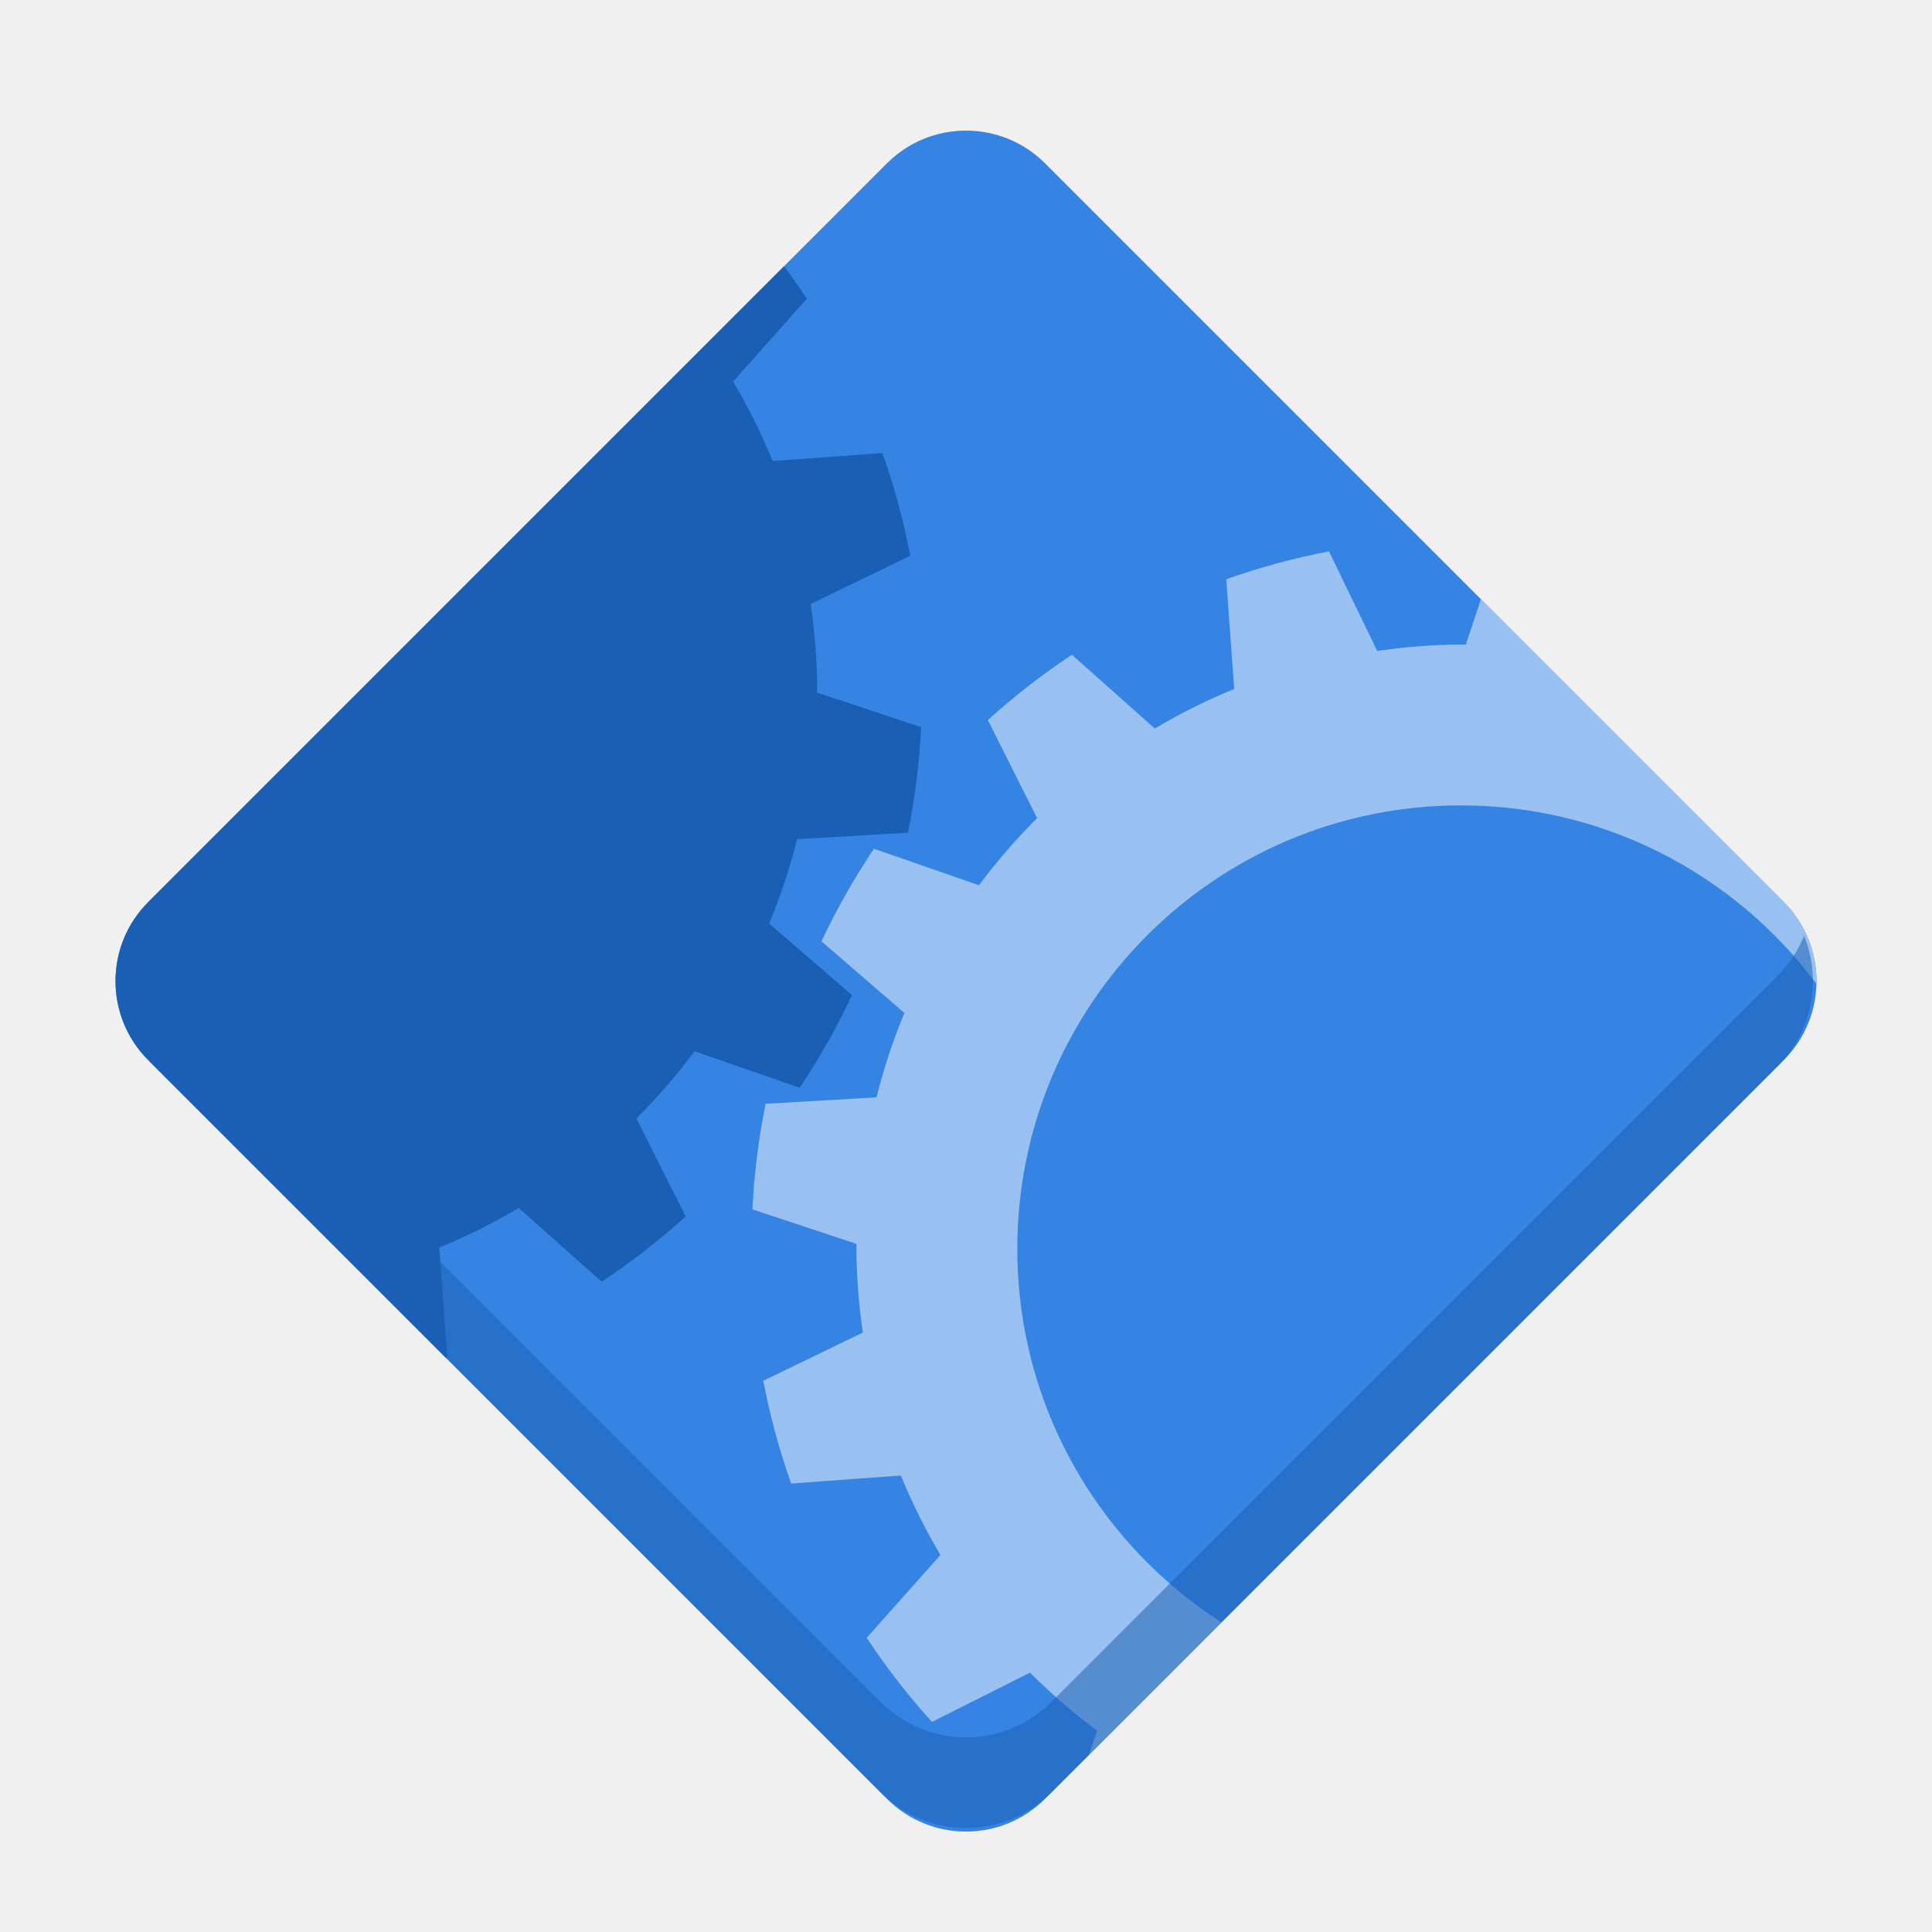
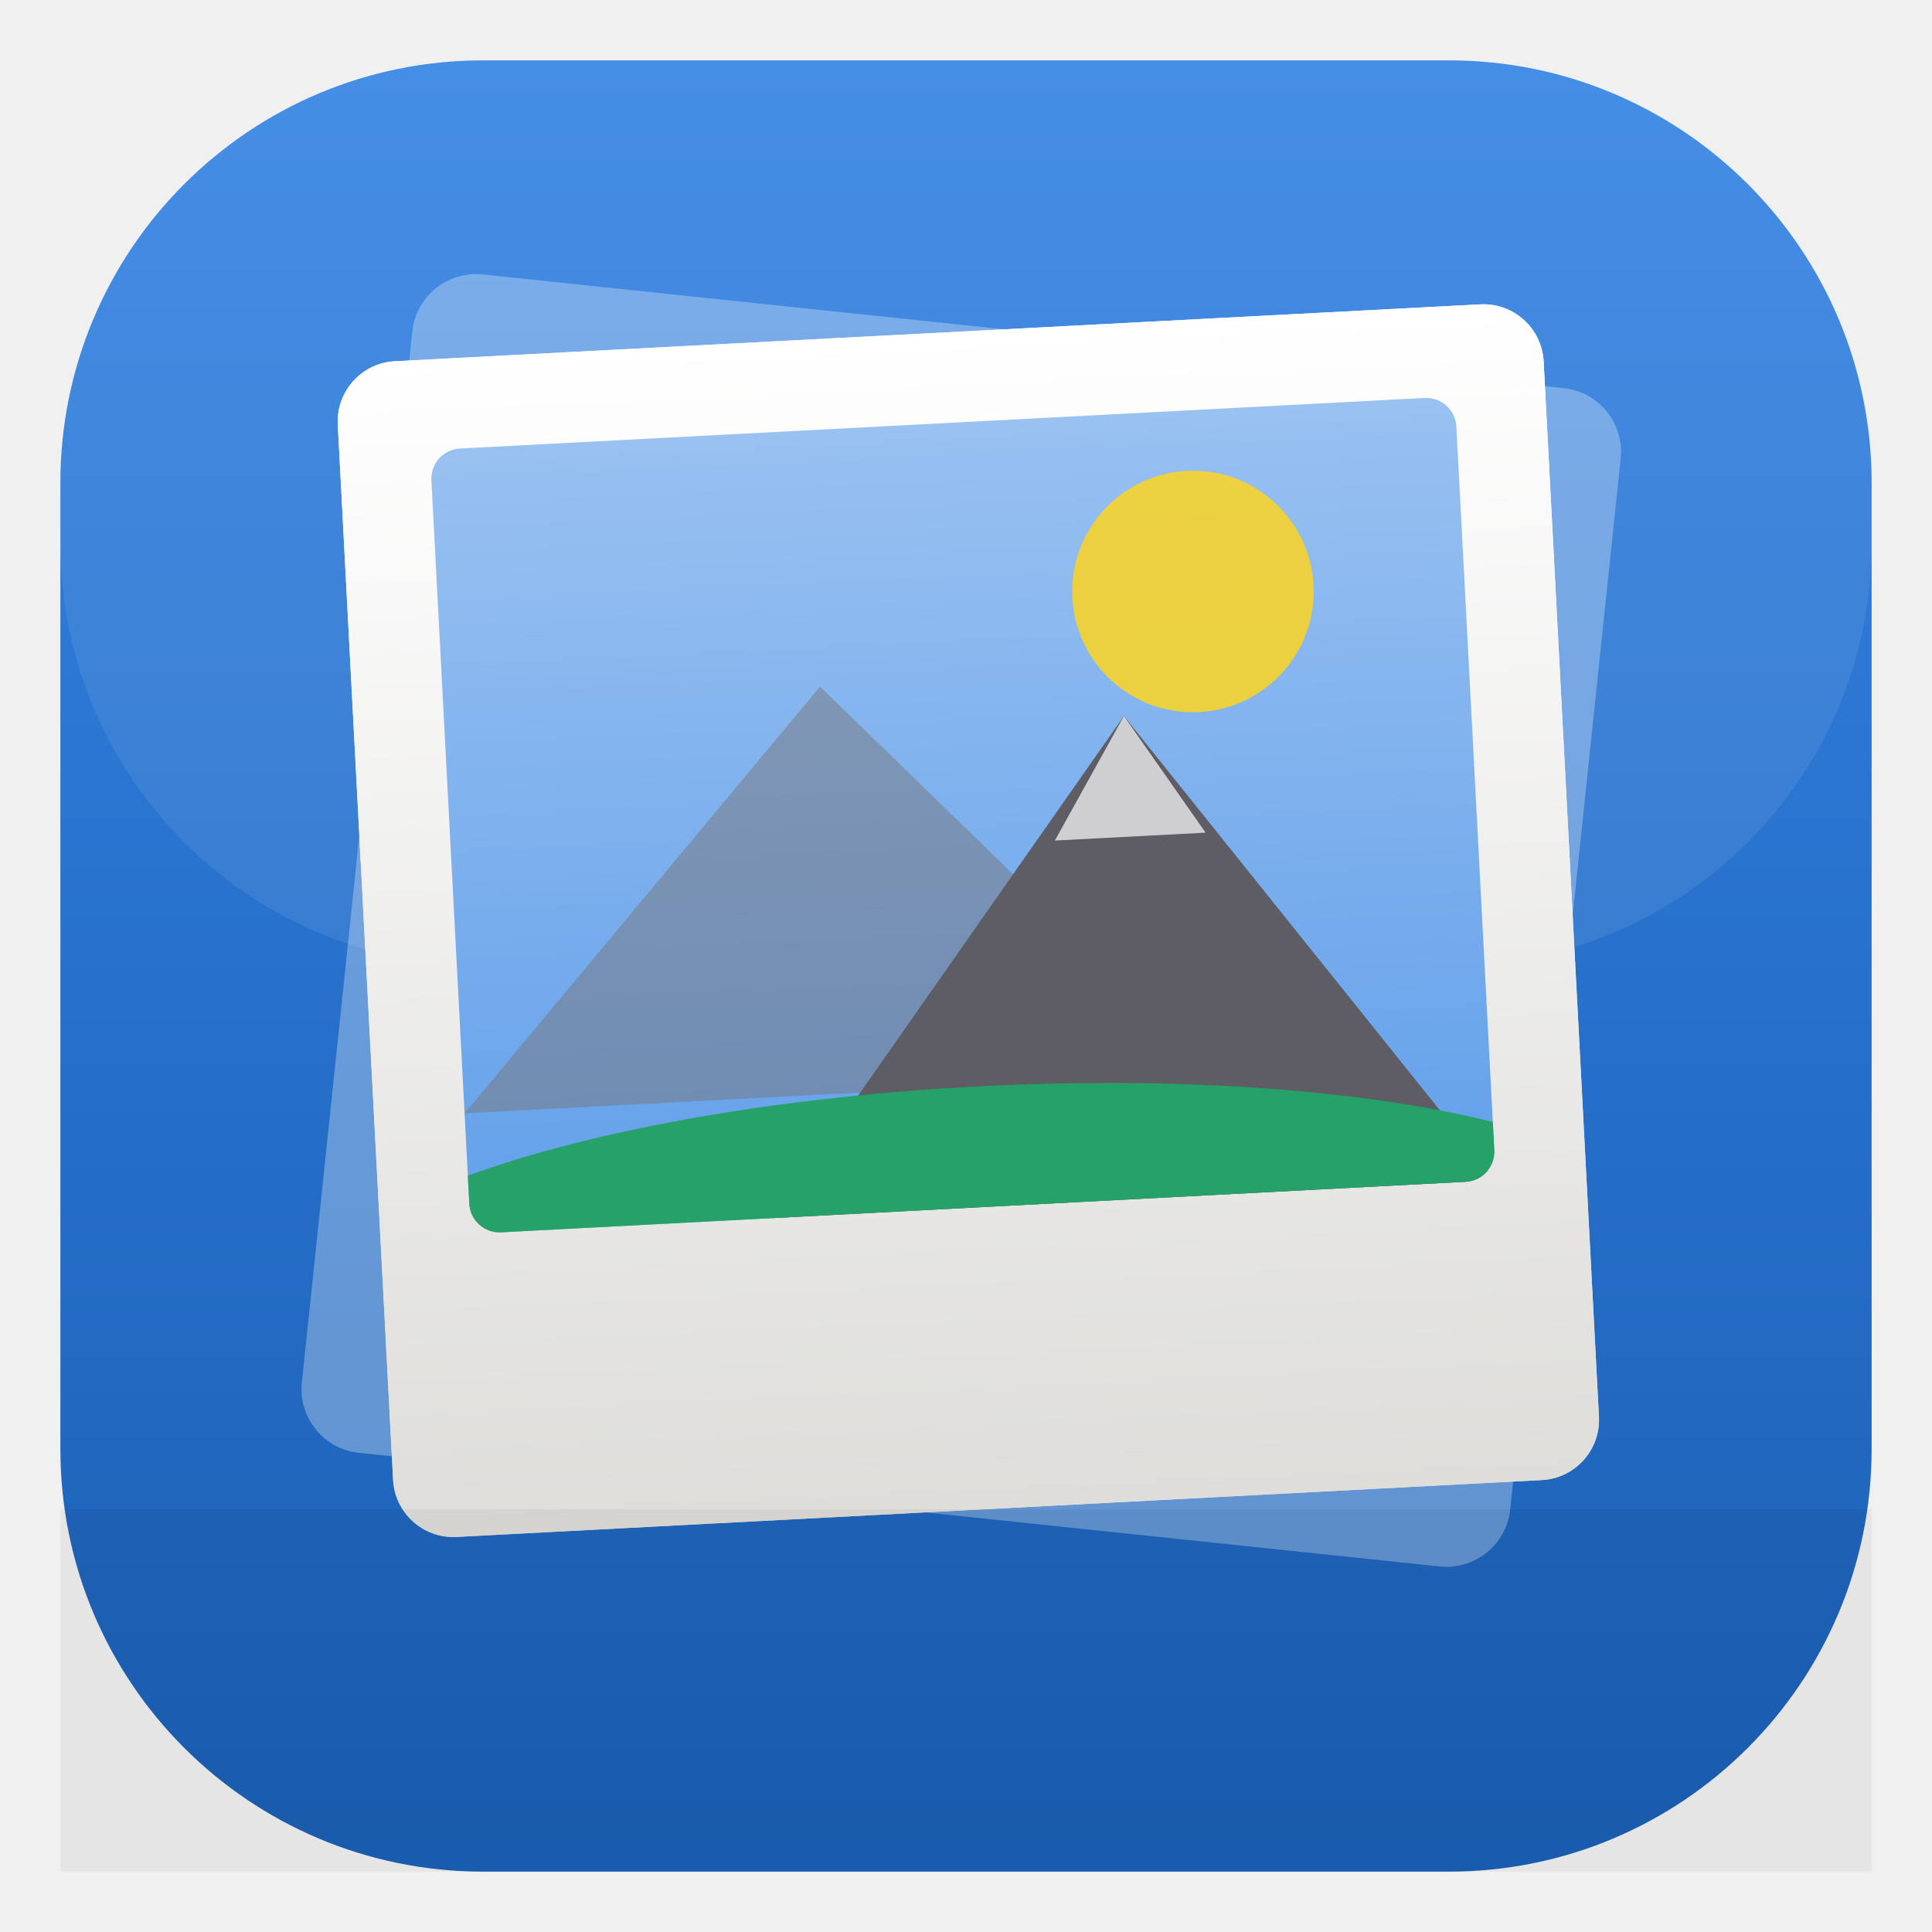
- <svg xmlns="http://www.w3.org/2000/svg" width="33.75mm" height="33.75mm" viewBox="0 0 33.75 33.75" version="1.1" id="svg974">
-   <defs id="defs968">
-     <clipPath clipPathUnits="userSpaceOnUse" id="clipPath18689">
-       <rect clip-path="none" transform="rotate(45)" ry="32" rx="32" y="123.999" x="486.037" height="362.943" width="362.943" id="rect18691" style="display:inline;opacity:1;vector-effect:none;fill:#4a86cf;fill-opacity:1;stroke:none;stroke-width:26.067;stroke-linecap:butt;stroke-linejoin:miter;stroke-miterlimit:4;stroke-dasharray:none;stroke-dashoffset:0;stroke-opacity:1;marker:none;marker-start:none;marker-mid:none;marker-end:none;paint-order:normal;enable-background:new" />
-     </clipPath>
-     <clipPath clipPathUnits="userSpaceOnUse" id="clipPath18689-3">
-       <rect clip-path="none" transform="rotate(45)" ry="32" rx="32" y="123.999" x="486.037" height="362.943" width="362.943" id="rect18691-6" style="display:inline;opacity:1;vector-effect:none;fill:#4a86cf;fill-opacity:1;stroke:none;stroke-width:26.067;stroke-linecap:butt;stroke-linejoin:miter;stroke-miterlimit:4;stroke-dasharray:none;stroke-dashoffset:0;stroke-opacity:1;marker:none;marker-start:none;marker-mid:none;marker-end:none;paint-order:normal;enable-background:new" />
+ <svg xmlns="http://www.w3.org/2000/svg" width="128" height="128" viewBox="0 0 128 128">
+   <defs>
+     <linearGradient id="bgGrad" x1="0" y1="0" x2="0" y2="1">
+       <stop offset="0" stop-color="#3584e4" />
+       <stop offset="1" stop-color="#1a5fb4" />
+     </linearGradient>
+     <linearGradient id="photoGrad" x1="0" y1="0" x2="0" y2="1">
+       <stop offset="0" stop-color="#ffffff" />
+       <stop offset="1" stop-color="#deddda" />
+     </linearGradient>
+     <linearGradient id="skyGrad" x1="0" y1="0" x2="0" y2="1">
+       <stop offset="0" stop-color="#99c1f1" />
+       <stop offset="1" stop-color="#62a0ea" />
+     </linearGradient>
+     <clipPath id="photoClip">
+       <rect x="30" y="28" width="68" height="52" rx="2" />
    </clipPath>
  </defs>
-   <g id="layer1" transform="translate(-61.81982,-103.944)">
-     <g transform="matrix(0.2636723,0,0,0.2636723,61.81982,-529.397)" style="display:inline;stroke-width:0.25;enable-background:new" id="g1836">
-       <g transform="matrix(0.25,0,0,0.25,0,2295)" id="g18818" style="stroke-width:0.25">
-         <g style="stroke-width:0.27" transform="matrix(0.9260519,0,0,0.9260519,18.93073,50.87633)" id="g18590">
-           <g style="stroke-width:0.27" id="g18681" clip-path="url(#clipPath18689-3)">
-             <rect style="opacity:1;vector-effect:none;fill:#3584e4;fill-opacity:1;stroke:none;stroke-width:8.221;stroke-linecap:butt;stroke-linejoin:miter;stroke-miterlimit:4;stroke-dasharray:none;stroke-dashoffset:0;stroke-opacity:1;marker:none;marker-start:none;marker-mid:none;marker-end:none;paint-order:normal" id="rect18571" width="424" height="424" x="458.337" y="90.642" rx="10.092" ry="10.092" transform="matrix(0.6052817,0.6052817,-0.6052817,0.6052817,33.44063,99.07363)" clip-path="none" />
-             <circle style="opacity:1;vector-effect:none;fill:#f66151;fill-opacity:1;stroke:none;stroke-width:7.037;stroke-linecap:butt;stroke-linejoin:miter;stroke-miterlimit:4;stroke-dasharray:none;stroke-dashoffset:0;stroke-opacity:1;marker:none;marker-start:none;marker-mid:none;marker-end:none;paint-order:normal" id="path18706" cx="0" cy="0" r="0" transform="translate(0,-212)" />
-             <circle style="opacity:1;vector-effect:none;fill:#f66151;fill-opacity:1;stroke:none;stroke-width:7.037;stroke-linecap:butt;stroke-linejoin:miter;stroke-miterlimit:4;stroke-dasharray:none;stroke-dashoffset:0;stroke-opacity:1;marker:none;marker-start:none;marker-mid:none;marker-end:none;paint-order:normal" id="path18708" cx="0" cy="0" r="0" transform="translate(0,-212)" />
-             <path style="display:inline;opacity:1;vector-effect:none;fill:#98c1f1;fill-opacity:1;stroke:none;stroke-width:7.037;stroke-linecap:butt;stroke-linejoin:miter;stroke-miterlimit:4;stroke-dasharray:none;stroke-dashoffset:0;stroke-opacity:1;marker:none;marker-start:none;marker-mid:none;marker-end:none;paint-order:normal;enable-background:new" d="m 408.92,561.918 -9.886,29.829 a 172.971,172.971 0 0 0 -1.427,-0.071 172.971,172.971 0 0 0 -23.929,1.852 l -13.801,-28.501 a 203.293,203.293 0 0 0 -29.401,7.972 l 2.286,31.405 a 172.971,172.971 0 0 0 -22.732,11.319 l -23.718,-21.103 a 203.293,203.293 0 0 0 -24.059,18.674 l 14.099,28.073 a 172.971,172.971 0 0 0 -16.636,19.211 l -30.058,-10.448 a 203.293,203.293 0 0 0 -15.017,26.488 l 23.73,20.507 a 172.971,172.971 0 0 0 -7.985,24.143 l -31.73,1.849 a 203.293,203.293 0 0 0 -3.778,30.217 l 29.829,9.886 a 172.971,172.971 0 0 0 -0.071,1.427 172.971,172.971 0 0 0 1.852,23.929 l -28.501,13.801 a 203.293,203.293 0 0 0 7.972,29.401 l 31.405,-2.286 a 172.971,172.971 0 0 0 11.319,22.732 l -21.103,23.718 a 203.293,203.293 0 0 0 18.674,24.059 l 28.073,-14.099 a 172.971,172.971 0 0 0 19.211,16.636 l -10.448,30.058 a 203.293,203.293 0 0 0 26.488,15.017 l 20.507,-23.73 a 172.971,172.971 0 0 0 24.143,7.985 l 1.849,31.73 a 203.293,203.293 0 0 0 30.217,3.778 l 9.886,-29.829 a 172.971,172.971 0 0 0 1.427,0.071 172.971,172.971 0 0 0 23.929,-1.852 l 13.801,28.501 a 203.293,203.293 0 0 0 29.401,-7.972 l -2.286,-31.405 a 172.971,172.971 0 0 0 22.732,-11.319 l 23.718,21.103 A 203.293,203.293 0 0 0 532.96,916 l -14.099,-28.073 a 172.971,172.971 0 0 0 16.636,-19.211 l 30.058,10.448 a 203.293,203.293 0 0 0 15.017,-26.488 l -23.73,-20.507 a 172.971,172.971 0 0 0 7.985,-24.143 l 31.73,-1.849 a 203.293,203.293 0 0 0 3.778,-30.217 l -29.829,-9.886 a 172.971,172.971 0 0 0 0.071,-1.427 172.971,172.971 0 0 0 -1.852,-23.929 l 28.501,-13.801 a 203.293,203.293 0 0 0 -7.972,-29.401 l -31.405,2.286 a 172.971,172.971 0 0 0 -11.319,-22.732 l 21.103,-23.718 a 203.293,203.293 0 0 0 -18.674,-24.059 l -28.073,14.099 a 172.971,172.971 0 0 0 -19.211,-16.636 l 10.448,-30.058 A 203.293,203.293 0 0 0 485.636,581.681 l -20.507,23.73 a 172.971,172.971 0 0 0 -24.143,-7.985 l -1.849,-31.73 a 203.293,203.293 0 0 0 -30.217,-3.778 z M 397.607,637.722 A 126.926,126.926 0 0 1 524.532,764.647 126.926,126.926 0 0 1 397.607,891.572 126.926,126.926 0 0 1 270.682,764.647 126.926,126.926 0 0 1 397.607,637.722 Z" id="path18717-4" />
-             <path id="path18758" d="m 51.748,401.284 -9.886,29.829 c -0.476,-0.026 -0.951,-0.05 -1.427,-0.071 -8.01,0.062 -16.005,0.681 -23.929,1.852 L 2.706,404.392 c -9.986,1.918 -19.814,4.583 -29.401,7.972 l 2.286,31.405 c -7.844,3.211 -15.442,6.994 -22.732,11.319 l -23.718,-21.103 c -8.475,5.614 -16.518,11.857 -24.059,18.674 l 14.099,28.073 c -6.009,5.987 -11.569,12.408 -16.636,19.211 l -30.058,-10.448 c -5.661,8.442 -10.68,17.296 -15.017,26.488 l 23.73,20.507 c -3.25,7.841 -5.919,15.91 -7.985,24.143 l -31.73,1.849 c -2.013,9.964 -3.276,20.064 -3.778,30.217 l 29.829,9.886 c -0.026,0.476 -0.05,0.951 -0.071,1.427 0.062,8.01 0.681,16.005 1.852,23.929 l -28.501,13.801 c 1.918,9.986 4.583,19.814 7.972,29.401 l 31.405,-2.286 c 3.211,7.844 6.994,15.442 11.319,22.732 l -21.103,23.718 c 5.614,8.475 11.857,16.518 18.674,24.059 l 28.073,-14.099 c 5.987,6.009 12.408,11.569 19.211,16.636 l -10.448,30.058 c 8.442,5.661 17.296,10.68 26.488,15.017 l 20.507,-23.73 c 7.841,3.25 15.91,5.919 24.143,7.985 l 1.849,31.73 c 9.964,2.013 20.064,3.276 30.217,3.778 l 9.886,-29.829 c 0.476,0.026 0.951,0.05 1.427,0.071 8.01,-0.062 16.005,-0.681 23.929,-1.852 l 13.801,28.501 c 9.986,-1.918 19.814,-4.583 29.401,-7.972 l -2.286,-31.405 c 7.844,-3.211 15.442,-6.994 22.732,-11.319 l 23.718,21.103 c 8.475,-5.614 16.518,-11.857 24.059,-18.674 l -14.099,-28.073 c 6.009,-5.987 11.569,-12.408 16.636,-19.211 l 30.058,10.448 c 5.661,-8.442 10.68,-17.296 15.017,-26.488 l -23.73,-20.507 c 3.25,-7.841 5.919,-15.91 7.985,-24.143 l 31.73,-1.849 c 2.013,-9.964 3.276,-20.064 3.778,-30.217 l -29.829,-9.886 c 0.026,-0.476 0.05,-0.951 0.071,-1.427 -0.062,-8.01 -0.681,-16.005 -1.852,-23.929 l 28.501,-13.801 c -1.918,-9.986 -4.583,-19.814 -7.972,-29.401 l -31.405,2.286 c -3.211,-7.844 -6.994,-15.442 -11.319,-22.732 l 21.103,-23.718 c -5.614,-8.475 -11.857,-16.518 -18.674,-24.059 l -28.073,14.099 c -5.987,-6.009 -12.408,-11.569 -19.211,-16.636 l 10.448,-30.058 c -8.442,-5.661 -17.296,-10.68 -26.488,-15.017 l -20.507,23.73 c -7.841,-3.25 -15.91,-5.919 -24.143,-7.985 l -1.849,-31.73 c -9.964,-2.013 -20.064,-3.276 -30.217,-3.778 z" style="display:inline;opacity:1;vector-effect:none;fill:#1a5fb4;fill-opacity:1;stroke:none;stroke-width:7.037;stroke-linecap:butt;stroke-linejoin:miter;stroke-miterlimit:4;stroke-dasharray:none;stroke-dashoffset:0;stroke-opacity:1;marker:none;marker-start:none;marker-mid:none;marker-end:none;paint-order:normal;enable-background:new" />
-           </g>
-         </g>
-         <path style="display:inline;opacity:0.534;vector-effect:none;fill:#1a5fb4;fill-opacity:1;stroke:none;stroke-width:1.629;stroke-linecap:butt;stroke-linejoin:miter;stroke-miterlimit:4;stroke-dasharray:none;stroke-dashoffset:0;stroke-opacity:1;marker:none;marker-start:none;marker-mid:none;marker-end:none;paint-order:normal;enable-background:new" clip-path="none" d="m 8.477,2676 c -1.171,2.887 -0.583,6.308 1.766,8.656 l 48.102,48.102 c 3.134,3.134 8.179,3.134 11.312,0 l 48.102,-48.102 c 2.348,-2.348 2.937,-5.77 1.766,-8.656 -0.392,0.966 -0.98,1.871 -1.766,2.656 l -48.102,48.102 c -3.134,3.134 -8.179,3.134 -11.312,0 L 10.242,2678.656 C 9.457,2677.871 8.868,2676.965 8.477,2676 Z" transform="matrix(4,0,0,4,0,-10028)" id="rect18571-6" />
-       </g>
-       <rect y="2402" x="-1.5000001e-06" height="128" width="128" id="rect9125-7-2" style="display:inline;opacity:1;vector-effect:none;fill:none;fill-opacity:1;stroke:none;stroke-width:1.25;stroke-linecap:butt;stroke-linejoin:miter;stroke-miterlimit:4;stroke-dasharray:none;stroke-dashoffset:0;stroke-opacity:1;marker:none;marker-start:none;marker-mid:none;marker-end:none;paint-order:normal;enable-background:new" />
+   <rect x="4" y="4" width="120" height="120" rx="28" ry="28" fill="url(#bgGrad)" />
+   <rect x="4" y="4" width="120" height="60" rx="28" ry="28" fill="#ffffff" opacity="0.08" />
+   <g transform="rotate(-3, 64, 58)">
+     <rect x="24" y="22" width="80" height="78" rx="4" ry="4" fill="url(#photoGrad)" />
+     <g clip-path="url(#photoClip)">
+       <rect x="30" y="28" width="68" height="52" fill="url(#skyGrad)" />
+       <circle cx="80" cy="40" r="8" fill="#f6d32d" opacity="0.9" />
+       <polygon points="30,72 55,45 80,72" fill="#77767b" opacity="0.5" />
+       <polygon points="50,80 75,48 98,80" fill="#5e5c64" />
+       <polygon points="75,48 70,56 80,56" fill="#ffffff" opacity="0.7" />
+       <ellipse cx="64" cy="84" rx="45" ry="12" fill="#26a269" />
    </g>
  </g>
+   <g transform="rotate(6, 64, 58)" opacity="0.3">
+     <rect x="24" y="22" width="80" height="78" rx="4" ry="4" fill="#ffffff" stroke="#ffffff" stroke-width="0.5" />
+   </g>
+   <g transform="rotate(-3, 64, 58)">
+     <rect x="24" y="22" width="80" height="78" rx="4" ry="4" fill="url(#photoGrad)" />
+     <g clip-path="url(#photoClip)">
+       <rect x="30" y="28" width="68" height="52" fill="url(#skyGrad)" />
+       <circle cx="80" cy="40" r="8" fill="#f6d32d" opacity="0.9" />
+       <polygon points="30,72 55,45 80,72" fill="#77767b" opacity="0.5" />
+       <polygon points="50,80 75,48 98,80" fill="#5e5c64" />
+       <polygon points="75,48 70,56 80,56" fill="#ffffff" opacity="0.7" />
+       <ellipse cx="64" cy="84" rx="45" ry="12" fill="#26a269" />
+     </g>
+   </g>
+   <rect x="4" y="100" width="120" height="24" rx="0" ry="0" fill="#000000" opacity="0.05" clip-path="inset(0 0 0 0 round 0 0 28px 28px)" />
</svg>
